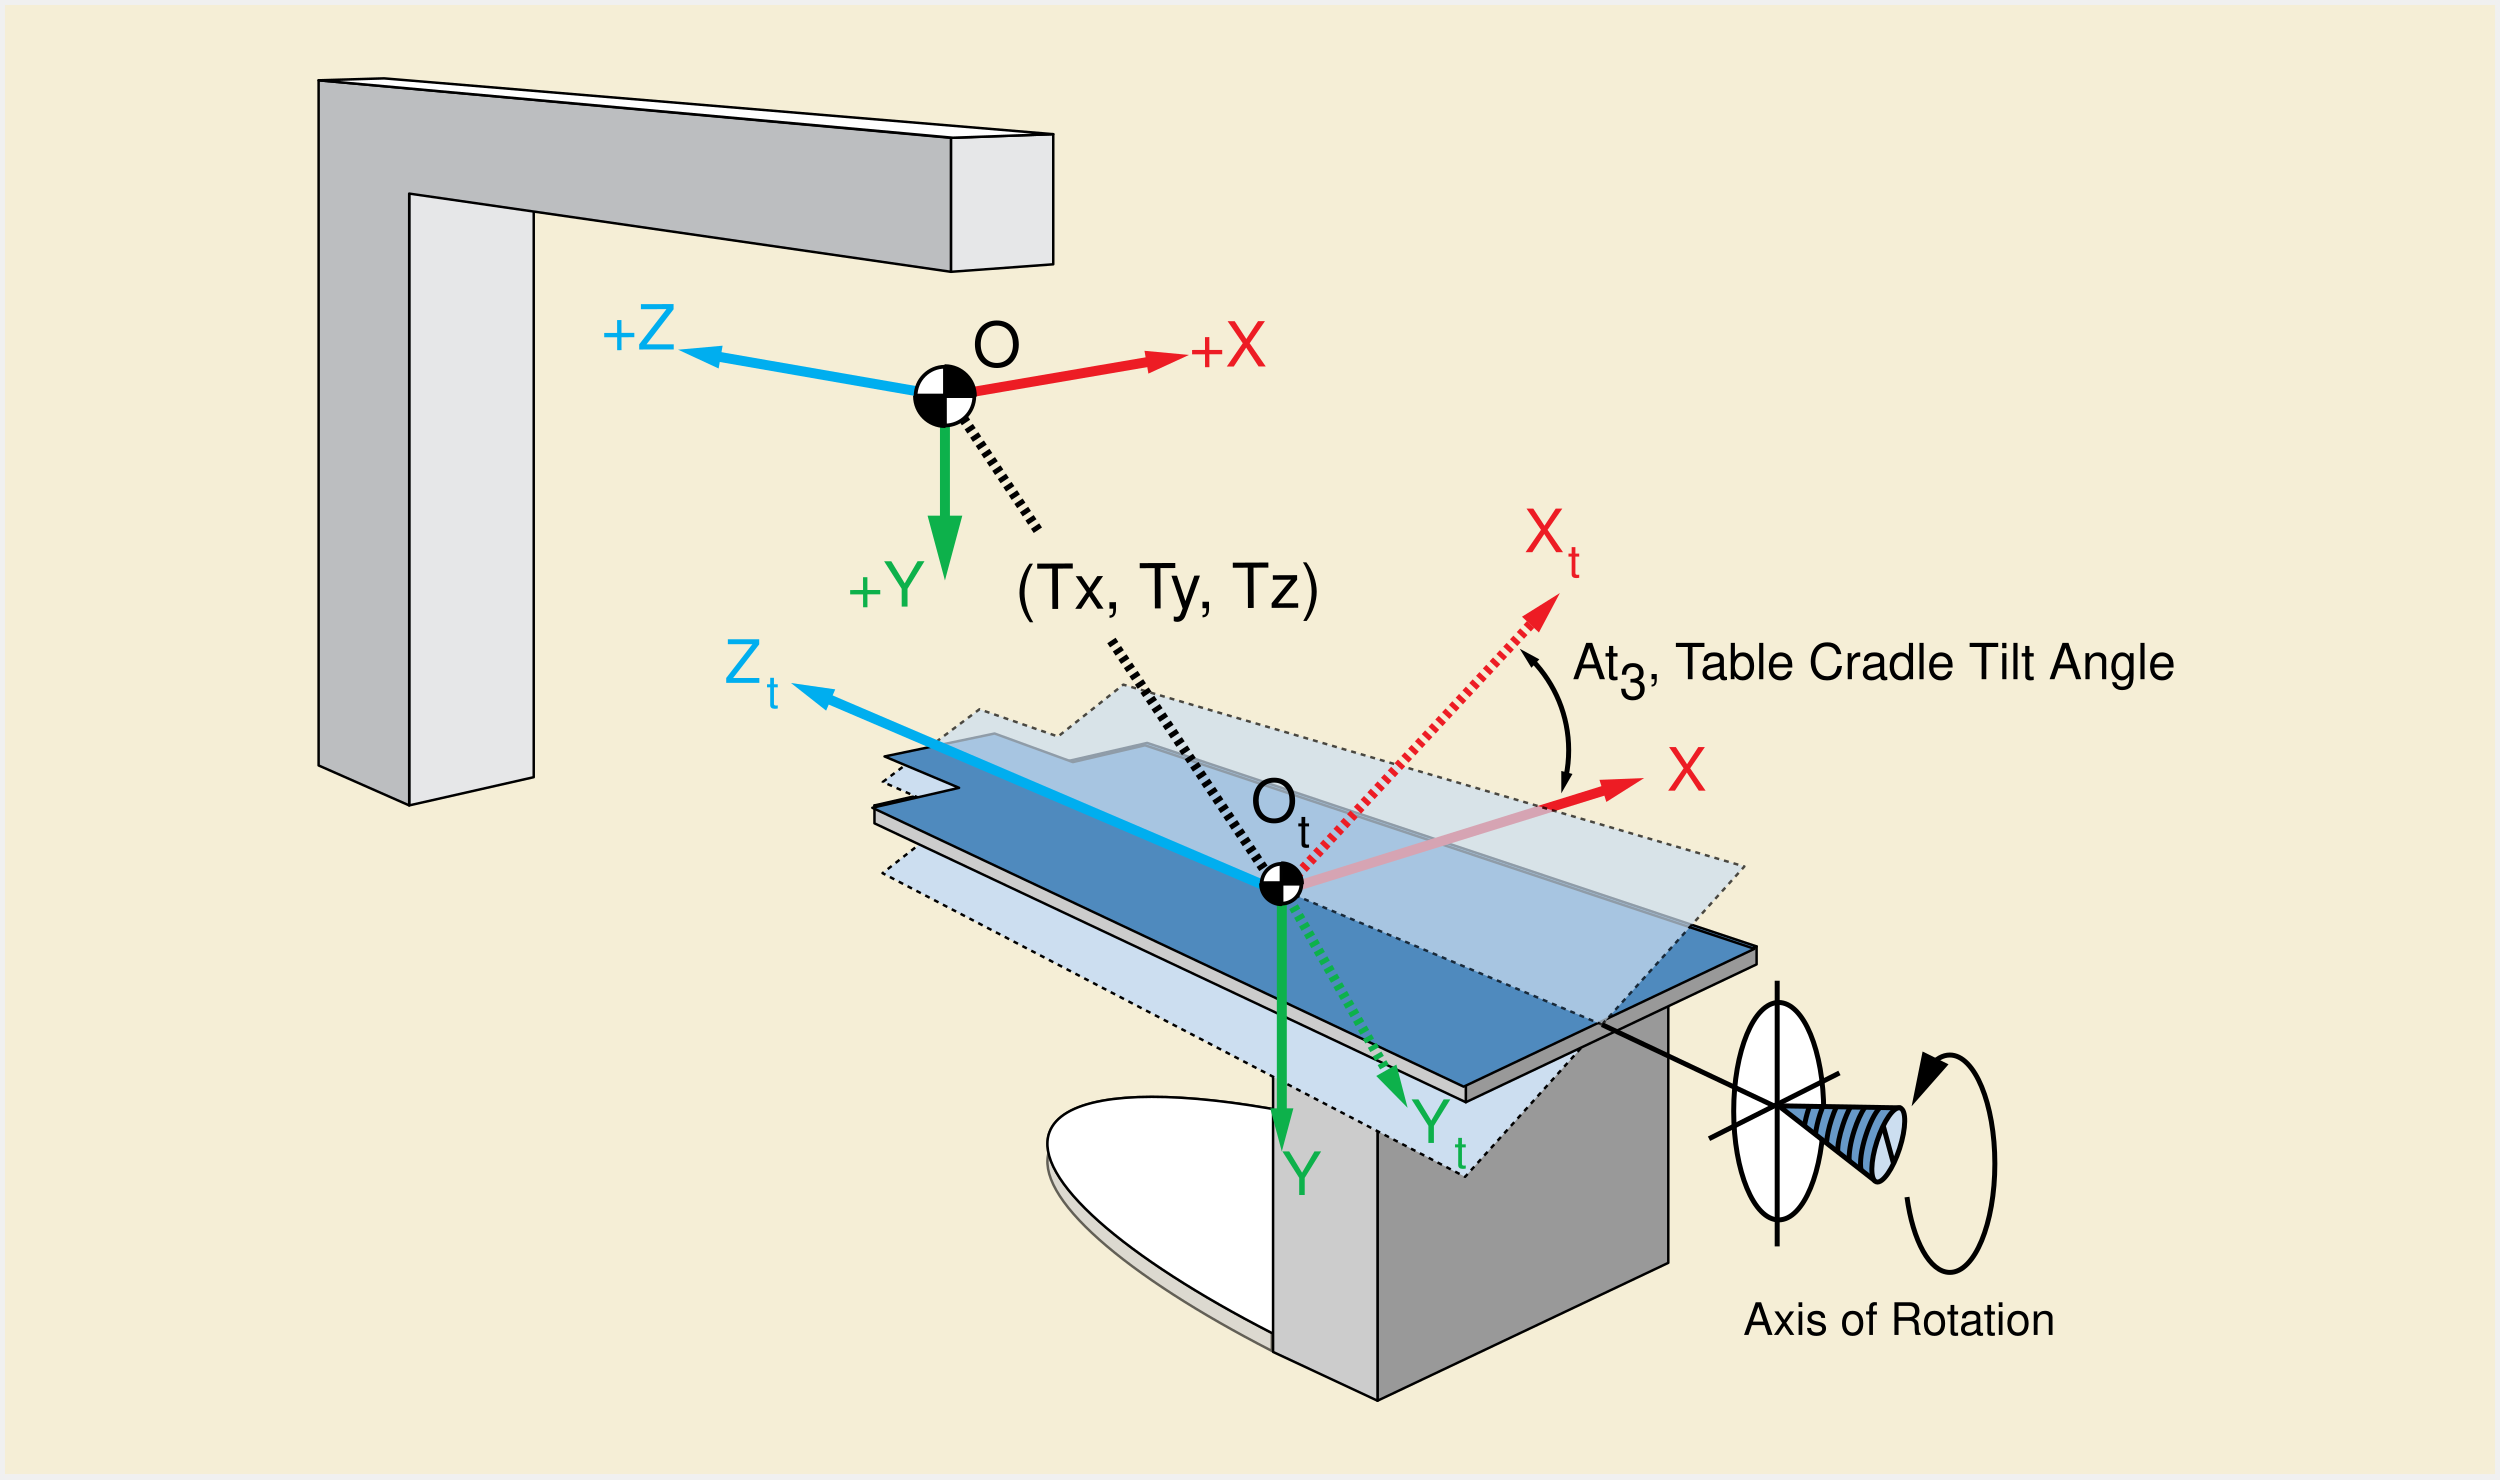
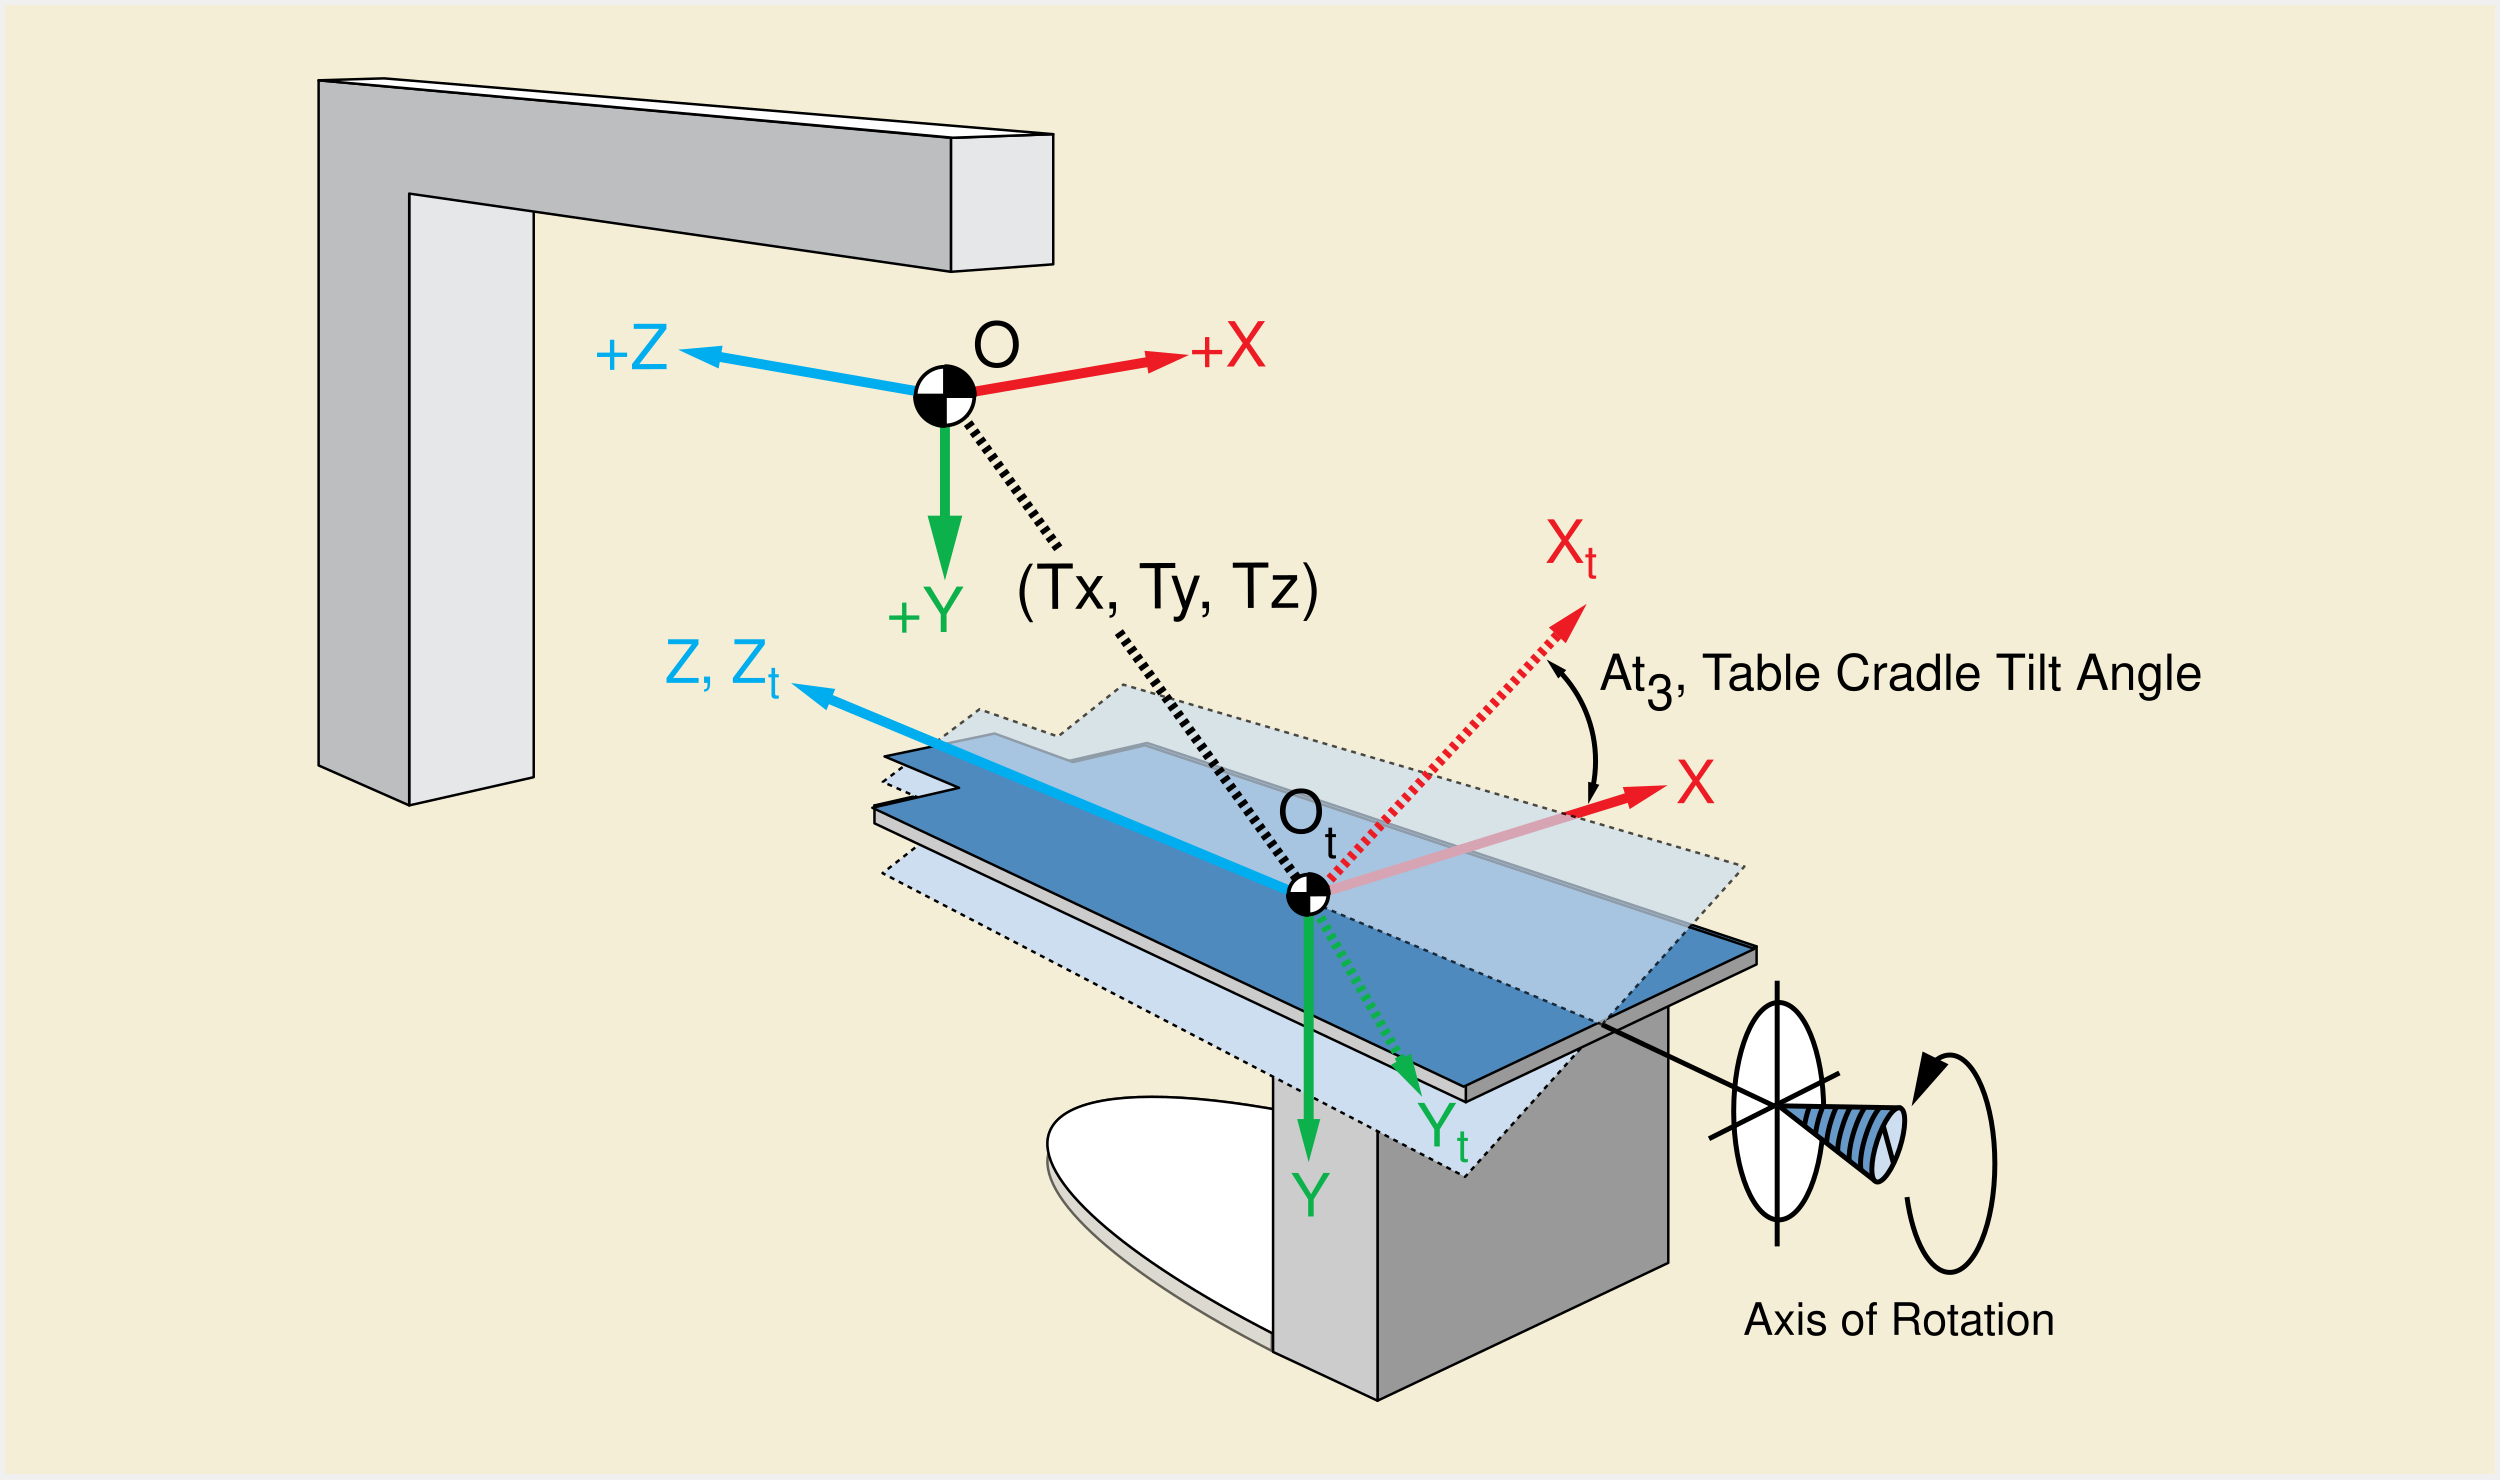
<svg xmlns="http://www.w3.org/2000/svg" version="1.1" id="Layer_1" x="0px" y="0px" width="502px" height="297px" viewBox="0 0 502 297" enable-background="new 0 0 502 297" xml:space="preserve">
  <defs>
    <style type="text/css">
	text {
	  font-family: Helvetica, Verdana, ArialUnicodeMS, san-serif
	}
	</style>
  </defs>
  <g>
   </g>
  <g>
    <rect x="1" y="1" fill="#F5EED6" width="500" height="295" />
    <g>
      <g>
        <polygon fill="#E6E7E8" stroke="#000000" stroke-width="0.5" stroke-linecap="round" stroke-linejoin="round" points="     211.492,53.072 190.946,54.58 190.946,27.679 211.492,26.941    " />
        <polygon fill="#E6E7E8" stroke="#000000" stroke-width="0.5" stroke-linecap="round" stroke-linejoin="round" points="     107.173,22.711 82.166,24.12 82.166,161.727 107.173,156.059    " />
        <polygon fill="#BCBEC0" stroke="#000000" stroke-width="0.5" stroke-linecap="round" stroke-linejoin="round" points="     82.164,38.873 82.164,161.727 63.977,153.703 63.978,16.127 190.946,27.678 190.946,54.58    " />
        <polygon fill="#FFFFFF" stroke="#000000" stroke-width="0.5" stroke-linecap="round" stroke-linejoin="round" points="     211.492,26.941 77.127,15.736 63.978,16.127 191.343,27.655    " />
      </g>
      <g>
        <g>
          <path opacity="0.6" fill="#CCCCCC" stroke="#000000" stroke-width="0.5" stroke-linejoin="round" d="M314.072,242.953      c-0.9-0.34-1.805-0.68-2.713-1.016c-50.84-18.846-95.896-23.76-100.633-10.98c-3.414,9.211,15.049,25.098,44.66,40.309v-3.6      c-29.611-15.211-48.074-31.098-44.66-40.309c4.736-12.779,49.793-7.865,100.633,10.98c0.908,0.336,1.812,0.676,2.713,1.016      V242.953z" />
          <path fill="#FFFFFF" stroke="#000000" stroke-width="0.5" stroke-linejoin="round" d="M255.387,267.666      c-29.611-15.211-48.074-31.098-44.66-40.309c4.736-12.779,49.793-7.865,100.633,10.98c0.908,0.336,1.812,0.676,2.713,1.016      L255.387,267.666z" />
        </g>
        <polygon fill="#999999" stroke="#000000" stroke-width="0.5" stroke-linejoin="round" points="276.607,213.232 334.994,185.547      334.994,253.578 276.607,281.264    " />
        <polygon fill="#CCCCCC" stroke="#000000" stroke-width="0.5" stroke-linejoin="round" points="255.633,203.074 276.607,212.967      276.607,281.264 255.633,271.467    " />
        <polygon fill="#4F8ABE" stroke="#000000" stroke-width="0.5" stroke-linejoin="round" points="230.344,149.179 352.725,190.045      294.338,217.73 175.593,161.727    " />
      </g>
      <polygon fill="#CCDEF0" stroke="#000000" stroke-width="0.5" stroke-linejoin="round" stroke-dasharray="1" points="    187.63,149.223 177.261,157.017 192.197,163.599 177.21,175.331 294.192,236.304 321.687,205.749   " />
      <polygon fill="#999999" stroke="#000000" stroke-width="0.5" stroke-linejoin="round" points="294.338,217.73 352.725,190.045     352.725,193.645 294.338,221.33   " />
      <polygon fill="#CCCCCC" stroke="#000000" stroke-width="0.5" stroke-linejoin="round" points="294.338,217.73 175.593,161.727     175.593,165.326 294.338,221.33   " />
      <polygon fill="#4F8ABE" stroke="#000000" stroke-width="0.5" stroke-linejoin="round" points="192.584,158.196 177.614,151.896     199.71,147.29 215.435,153.03 229.913,149.653 352.292,190.521 293.903,218.204 175.161,162.2   " />
      <g>
        <g>
-           <line fill="none" stroke="#ED1C24" stroke-width="2" stroke-linejoin="round" x1="257.581" y1="178.8" x2="323.376" y2="158.342" />
+           <line fill="none" stroke="#ED1C24" stroke-width="2" stroke-linejoin="round" x1="262.266" y1="180.241" x2="328.061" y2="159.783" />
          <g>
-             <polygon fill="#ED1C24" points="322.552,161.032 330.144,156.237 321.172,156.593      " />
+             <polygon fill="#ED1C24" points="327.236,162.474 334.828,157.679 325.856,158.034      " />
          </g>
        </g>
      </g>
      <polygon opacity="0.7" fill="#CCDEF0" stroke="#000000" stroke-width="0.5" stroke-linejoin="round" stroke-dasharray="1" points="    321.687,205.749 350.269,173.989 225.562,137.472 212.45,147.897 196.679,142.424 187.63,149.223   " />
      <ellipse fill="#FFFFFF" stroke="#000000" stroke-linejoin="round" cx="357.163" cy="223.127" rx="9.039" ry="21.827" />
      <g>
        <g>
          <path fill="none" stroke="#000000" stroke-linejoin="round" d="M387.54,214.08c1.203-1.43,2.557-2.232,3.988-2.232      c4.992,0,9.039,9.771,9.039,21.826c0,12.054-4.047,21.825-9.039,21.825c-4.025,0-7.434-6.35-8.605-15.125" />
          <g>
            <polygon points="391.264,213.719 383.851,222.146 386.057,211.141      " />
          </g>
        </g>
      </g>
      <line fill="none" stroke="#000000" stroke-linejoin="round" x1="321.687" y1="205.749" x2="356.413" y2="222.159" />
-       <text transform="matrix(1 0 0 1 350.0479 268.0508)" font-size="9">Axis of Rotation</text>
+       <text transform="matrix(1 0 0 1 350.0479 268.0469)" font-size="9">Axis of Rotation</text>
      <line fill="none" stroke="#000000" stroke-linejoin="round" x1="369.363" y1="215.446" x2="343.17" y2="228.658" />
      <line fill="none" stroke="#000000" stroke-linejoin="round" x1="356.86" y1="196.93" x2="356.86" y2="250.28" />
      <polyline fill="#6799C8" stroke="#000000" stroke-linejoin="round" points="357.163,222.046 381.563,222.456 376.435,237.065     357.188,222.073   " />
      <ellipse transform="matrix(-0.9513 -0.3083 0.3083 -0.9513 669.0108 565.5055)" fill="#CCDEF0" stroke="#000000" stroke-linejoin="round" cx="379.187" cy="229.894" rx="2.382" ry="7.792" />
      <path fill="none" stroke="#000000" stroke-linejoin="round" d="M377.481,222.388c-1.035,1.137-2.021,3.125-2.852,5.682    c-0.902,2.789-1.221,5.371-0.934,6.861" />
      <path fill="none" stroke="#000000" stroke-linejoin="round" d="M374.448,222.337c-0.76,1.186-1.512,2.803-2.107,4.645    c-0.766,2.359-1.109,4.568-1.025,6.098" />
      <path fill="none" stroke="#000000" stroke-linejoin="round" d="M371.552,222.286c-0.545,1.027-1.064,2.258-1.502,3.605    c-0.717,2.207-1.062,3.883-1.035,5.393" />
      <path fill="none" stroke="#000000" stroke-linejoin="round" d="M368.749,222.241c-0.355,0.779-0.691,1.645-0.99,2.562    c-0.559,1.723-0.893,3.367-1,4.725" />
      <path fill="none" stroke="#000000" stroke-linejoin="round" d="M366.013,222.194c-0.191,0.484-0.373,0.992-0.545,1.52    c-0.473,1.459-0.785,2.861-0.934,4.082" />
      <path fill="none" stroke="#000000" stroke-linejoin="round" d="M363.337,222.149c-0.055,0.156-0.107,0.316-0.158,0.475    c-0.396,1.217-0.678,2.393-0.85,3.457" />
      <line fill="none" stroke="#000000" stroke-linejoin="round" x1="378.159" y1="226.079" x2="380.231" y2="233.673" />
      <g>
-         <text transform="matrix(1 0 0 1 145.479 137.1211)">
-           <tspan x="0" y="0" fill="#00AEEF" font-size="12">Z</tspan>
-           <tspan x="8.415" y="5" fill="#00AEEF" font-size="9">t</tspan>
+         <text transform="matrix(0.9694 0 0 1 133.4951 137.1167)">
+           <tspan x="0" y="0" fill="#00AEEF" font-size="12">Z, Z</tspan>
+           <tspan x="21.328" y="3" fill="#00AEEF" font-size="9">t</tspan>
        </text>
-         <text transform="matrix(1 0 0 1 251.1582 165.0508)">
+         <text transform="matrix(1 0 0 1 256.5586 167.2061)">
          <tspan x="0" y="0" font-size="12">O</tspan>
          <tspan x="9.417" y="5" font-size="9">t</tspan>
        </text>
-         <text transform="matrix(1 0 0 1 334.7002 158.7637)" fill="#ED1C24" font-size="12">X</text>
-         <text transform="matrix(1 0 0 1 306.0703 110.8755)">
+         <text transform="matrix(1 0 0 1 336.5 161.2793)" fill="#ED1C24" font-size="12">X</text>
+         <text transform="matrix(1 0 0 1 310.2207 113.0312)">
          <tspan x="0" y="0" fill="#ED1C24" font-size="12">X</tspan>
-           <tspan x="8.752" y="5" fill="#ED1C24" font-size="9">t</tspan>
+           <tspan x="8.004" y="3" fill="#ED1C24" font-size="9">t</tspan>
        </text>
        <g>
          <g>
-             <line fill="none" stroke="#ED1C24" stroke-width="2" stroke-linejoin="round" stroke-dasharray="1,1" x1="257.581" y1="178.8" x2="308.395" y2="124.263" />
+             <line fill="none" stroke="#ED1C24" stroke-width="2" stroke-linejoin="round" stroke-dasharray="1,1" x1="262.979" y1="180.958" x2="313.792" y2="126.424" />
            <g>
-               <polygon fill="#ED1C24" points="309.014,127.007 313.226,119.078 305.613,123.838       " />
+               <polygon fill="#ED1C24" points="314.411,129.168 318.623,121.238 311.011,125.999       " />
            </g>
          </g>
        </g>
        <g>
          <g>
-             <line fill="none" stroke="#00AEEF" stroke-width="2" stroke-linejoin="round" x1="257.167" y1="179.214" x2="165.344" y2="139.936" />
+             <line fill="none" stroke="#00AEEF" stroke-width="2" stroke-linejoin="round" x1="262.266" y1="180.241" x2="165.37" y2="139.874" />
            <g>
-               <polygon fill="#00AEEF" points="167.715,138.422 158.827,137.148 165.887,142.696       " />
+               <polygon fill="#00AEEF" points="167.727,138.338 158.827,137.148 165.939,142.629       " />
            </g>
          </g>
        </g>
-         <text transform="matrix(1 0 0 1 315.7441 136.3877)">
+         <text transform="matrix(1 0 0 1 321.1445 138.5435)">
          <tspan x="0" y="0" font-size="10">At</tspan>
          <tspan x="9.448" y="4" font-size="10">3</tspan>
          <tspan x="15.01" y="0" font-size="10">, Table Cradle Tilt Angle</tspan>
        </text>
        <g>
          <g>
-             <path fill="none" stroke="#000000" stroke-linejoin="round" d="M314.461,155.893c0.348-1.694,0.53-3.447,0.53-5.243       c0-6.965-2.747-13.296-7.226-17.992" />
+             <path fill="none" stroke="#000000" stroke-linejoin="round" d="M319.858,158.051c0.348-1.694,0.53-3.447,0.53-5.243       c0-6.963-2.747-13.294-7.226-17.99" />
            <g>
-               <polygon points="315.75,155.416 313.511,159.307 313.505,154.817       " />
+               <polygon points="321.147,157.574 318.908,161.465 318.902,156.976       " />
            </g>
            <g>
-               <polygon points="309.101,132.399 305.153,130.261 307.503,134.087       " />
+               <polygon points="314.498,134.56 310.551,132.422 312.9,136.248       " />
            </g>
          </g>
        </g>
-         <text transform="matrix(1 0 0 1 257.3467 239.9541)" fill="#0DB14B" font-size="12">Y</text>
-         <text transform="matrix(1 0 0 1 283.2891 229.5059)">
+         <text transform="matrix(1 0 0 1 259.1465 244.2695)" fill="#0DB14B" font-size="12">Y</text>
+         <text transform="matrix(1 0 0 1 284.4717 230.2041)">
          <tspan x="0" y="0" fill="#0DB14B" font-size="12">Y</tspan>
-           <tspan x="8.752" y="5" fill="#0DB14B" font-size="9">t</tspan>
+           <tspan x="8.004" y="3" fill="#0DB14B" font-size="9">t</tspan>
        </text>
        <g>
          <g>
-             <line fill="none" stroke="#0DB14B" stroke-width="2" x1="257.389" y1="178.675" x2="257.389" y2="224.138" />
+             <line fill="none" stroke="#0DB14B" stroke-width="2" x1="262.786" y1="180.833" x2="262.786" y2="226.296" />
            <g>
-               <polygon fill="#0DB14B" points="255.064,222.553 257.389,231.226 259.713,222.553       " />
+               <polygon fill="#0DB14B" points="260.462,224.711 262.786,233.384 265.11,224.711       " />
            </g>
          </g>
        </g>
        <g>
          <path fill="none" stroke="#0DB14B" d="M122.305,80.029" />
        </g>
-         <text transform="matrix(1 -0.0019 0.0019 1 120.7061 70.1958)" fill="#00AEEF" font-size="12.5">+Z</text>
-         <text transform="matrix(1 -0.0019 0.0019 1 238.7529 73.6187)" fill="#ED1C24" font-size="12.5">+X</text>
-         <text transform="matrix(1 -0.0019 0.0019 1 170.0903 121.8247)" fill="#0DB14B" font-size="12.5">+Y</text>
-         <text transform="matrix(1 -0.0048 0.0048 1 203.8213 122.3081)" font-size="12.5">(Tx, Ty, Tz)</text>
+         <text transform="matrix(1 -0.0019 0.0019 1 119.2661 74.1514)" fill="#00AEEF" font-size="12.5">+Z</text>
+         <text transform="matrix(1 -0.0019 0.0019 1 238.7529 73.6143)" fill="#ED1C24" font-size="12.5">+X</text>
+         <text transform="matrix(1 -0.0019 0.0019 1 177.9302 126.9268)" fill="#0DB14B" font-size="12.5">+Y</text>
+         <text transform="matrix(1 -0.0048 0.0048 1 203.8213 122.3037)" font-size="12.5">(Tx, Ty, Tz)</text>
        <g>
          <g>
            <line fill="none" stroke="#ED1C24" stroke-width="2" x1="190.431" y1="79.534" x2="231.768" y2="72.464" />
            <g>
              <polygon fill="#ED1C24" points="230.597,75.022 238.754,71.27 229.813,70.44       " />
            </g>
          </g>
        </g>
        <g>
          <g>
            <line fill="none" stroke="#00AEEF" stroke-width="2" x1="189.744" y1="79.543" x2="143.139" y2="71.433" />
            <g>
              <polygon fill="#00AEEF" points="145.099,69.415 136.156,70.218 144.302,73.995       " />
            </g>
          </g>
        </g>
-         <line fill="none" stroke="#000000" stroke-width="2" stroke-dasharray="1" x1="257.028" y1="179.353" x2="222.771" y2="128.006" />
-         <line fill="none" stroke="#000000" stroke-width="2" stroke-dasharray="1" x1="208.403" y1="106.473" x2="190.431" y2="79.534" />
+         <line fill="none" stroke="#000000" stroke-width="2" stroke-dasharray="1" x1="212.508" y1="110.098" x2="190.431" y2="79.534" />
+         <line fill="none" stroke="#000000" stroke-width="2" stroke-dasharray="1" x1="262.728" y1="179.617" x2="224.577" y2="126.805" />
        <g>
-           <text transform="matrix(1 -3.400000e-04 3.400000e-04 1 195.2944 73.6187)" font-size="12.5">O</text>
+           <text transform="matrix(1 -3.400000e-04 3.400000e-04 1 195.2944 73.6143)" font-size="12.5">O</text>
        </g>
        <g>
          <g>
            <line fill="none" stroke="#0DB14B" stroke-width="2" x1="189.744" y1="79.543" x2="189.744" y2="105.928" />
            <g>
              <polygon fill="#0DB14B" points="186.258,103.551 189.744,116.56 193.23,103.551       " />
            </g>
          </g>
        </g>
        <g>
          <g>
-             <line fill="none" stroke="#0DB14B" stroke-width="2" stroke-dasharray="1,1" x1="257.77" y1="178.59" x2="279.151" y2="216.289" />
+             <line fill="none" stroke="#0DB14B" stroke-width="2" stroke-dasharray="1,1" x1="263.167" y1="180.748" x2="282.073" y2="214.082" />
            <g>
-               <polygon fill="#0DB14B" points="276.348,216.057 282.648,222.454 280.392,213.764       " />
+               <polygon fill="#0DB14B" points="279.27,213.85 285.569,220.247 283.312,211.557       " />
            </g>
          </g>
        </g>
        <g>
          <path stroke="#000000" stroke-miterlimit="1" d="M195.644,79.539c0.002-3.26-2.64-5.898-5.899-5.898v5.902L195.644,79.539z" />
          <path fill="#FFFFFF" stroke="#010101" stroke-width="0.75" stroke-linecap="round" stroke-linejoin="round" stroke-miterlimit="1" d="      M189.744,73.641c-3.257,0-5.897,2.643-5.897,5.904l5.897-0.002V73.641z" />
          <path stroke="#000000" stroke-miterlimit="1" d="M183.847,79.545c0.002,3.257,2.645,5.897,5.901,5.896l-0.004-5.898      L183.847,79.545z" />
          <path fill="#FFFFFF" stroke="#010101" stroke-width="0.75" stroke-linecap="round" stroke-linejoin="round" stroke-miterlimit="1" d="      M189.744,79.543l0.004,5.898c3.258-0.002,5.897-2.645,5.896-5.902L189.744,79.543z" />
        </g>
        <g>
-           <path stroke="#000000" stroke-miterlimit="1" d="M261.329,177.455c0.002-2.209-1.79-3.997-3.999-3.997v4.001L261.329,177.455z" />
-           <path fill="#FFFFFF" stroke="#010101" stroke-width="0.75" stroke-linecap="round" stroke-linejoin="round" stroke-miterlimit="1" d="      M257.33,173.458c-2.208,0-4.002,1.792-4.002,4.003l4.002-0.002V173.458z" />
-           <path stroke="#000000" stroke-miterlimit="1" d="M253.328,177.461c0.002,2.206,1.795,3.996,4.005,3.996l-0.003-3.998      L253.328,177.461z" />
-           <path fill="#FFFFFF" stroke="#010101" stroke-width="0.75" stroke-linecap="round" stroke-linejoin="round" stroke-miterlimit="1" d="      M257.33,177.459l0.003,3.998c2.208-0.002,3.998-1.793,3.996-4.002L257.33,177.459z" />
+           <path stroke="#000000" stroke-miterlimit="1" d="M266.727,179.613c0.002-2.209-1.79-3.997-3.999-3.997v4.001L266.727,179.613z" />
+           <path fill="#FFFFFF" stroke="#010101" stroke-width="0.75" stroke-linecap="round" stroke-linejoin="round" stroke-miterlimit="1" d="      M262.728,175.616c-2.208,0-4.002,1.792-4.002,4.003l4.002-0.002V175.616z" />
+           <path stroke="#000000" stroke-miterlimit="1" d="M258.726,179.619c0.002,2.206,1.795,3.996,4.005,3.996l-0.003-3.998      L258.726,179.619z" />
+           <path fill="#FFFFFF" stroke="#010101" stroke-width="0.75" stroke-linecap="round" stroke-linejoin="round" stroke-miterlimit="1" d="      M262.728,179.617l0.003,3.998c2.208-0.002,3.998-1.793,3.996-4.002L262.728,179.617z" />
        </g>
      </g>
    </g>
  </g>
</svg>
